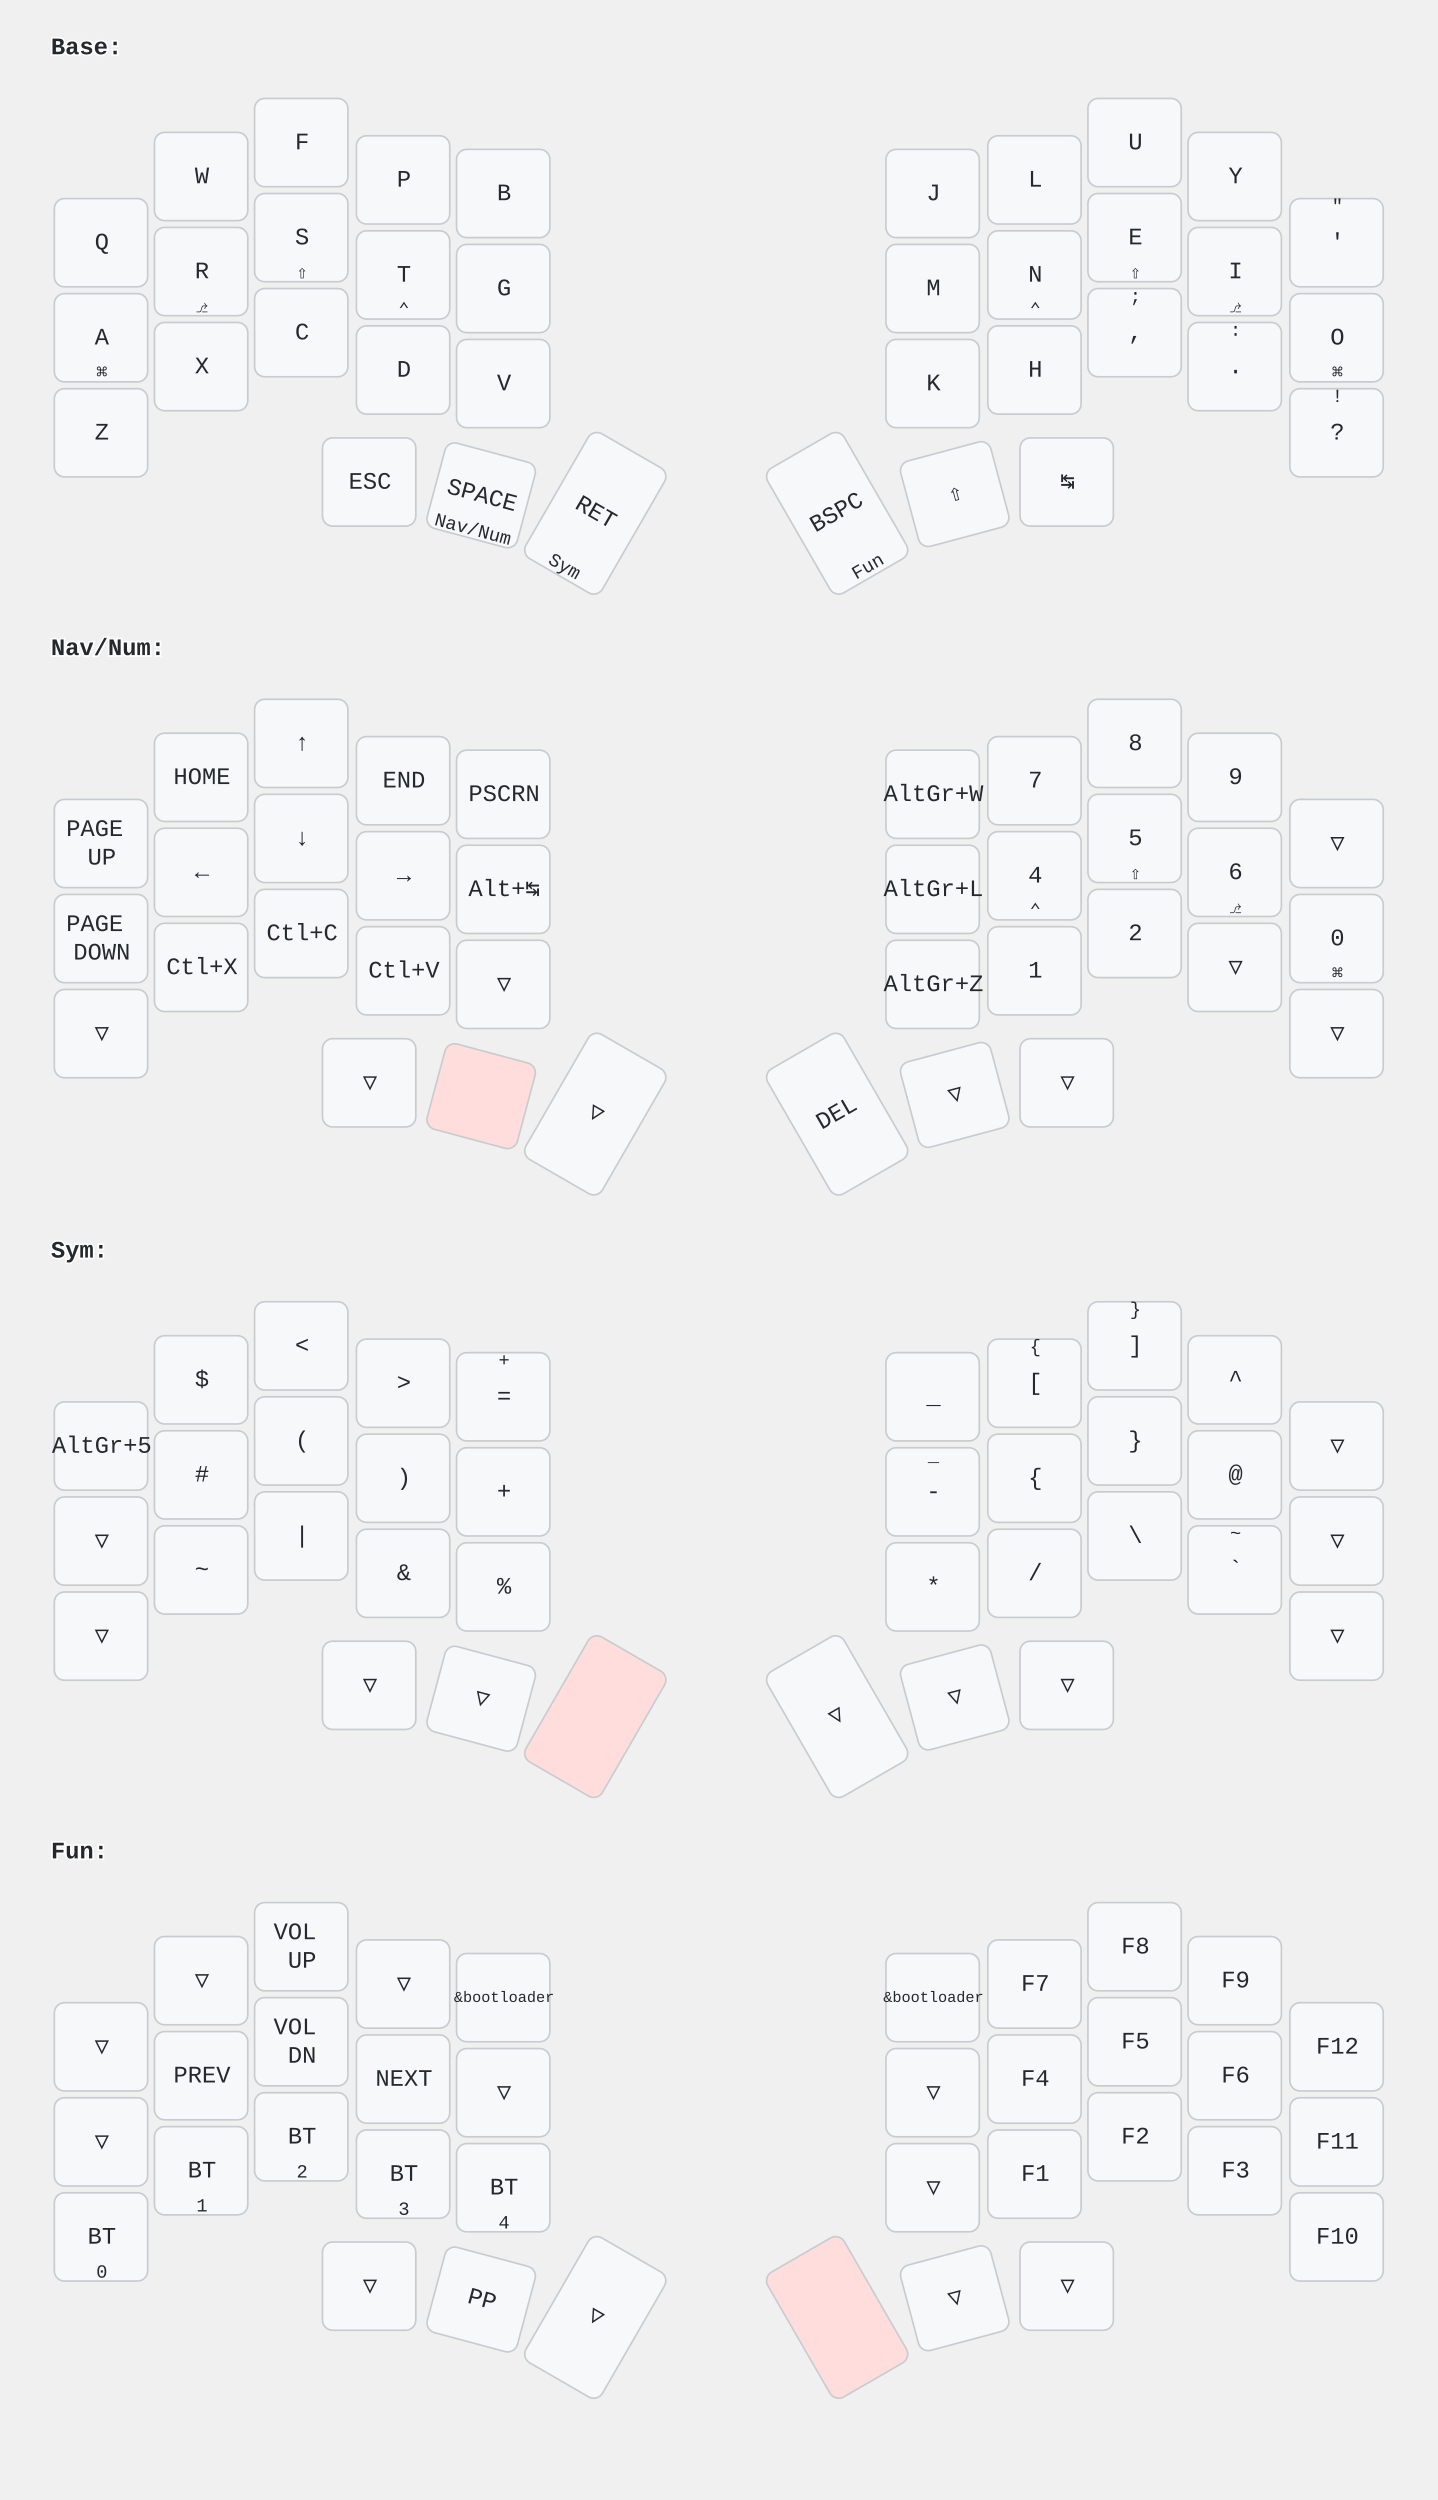
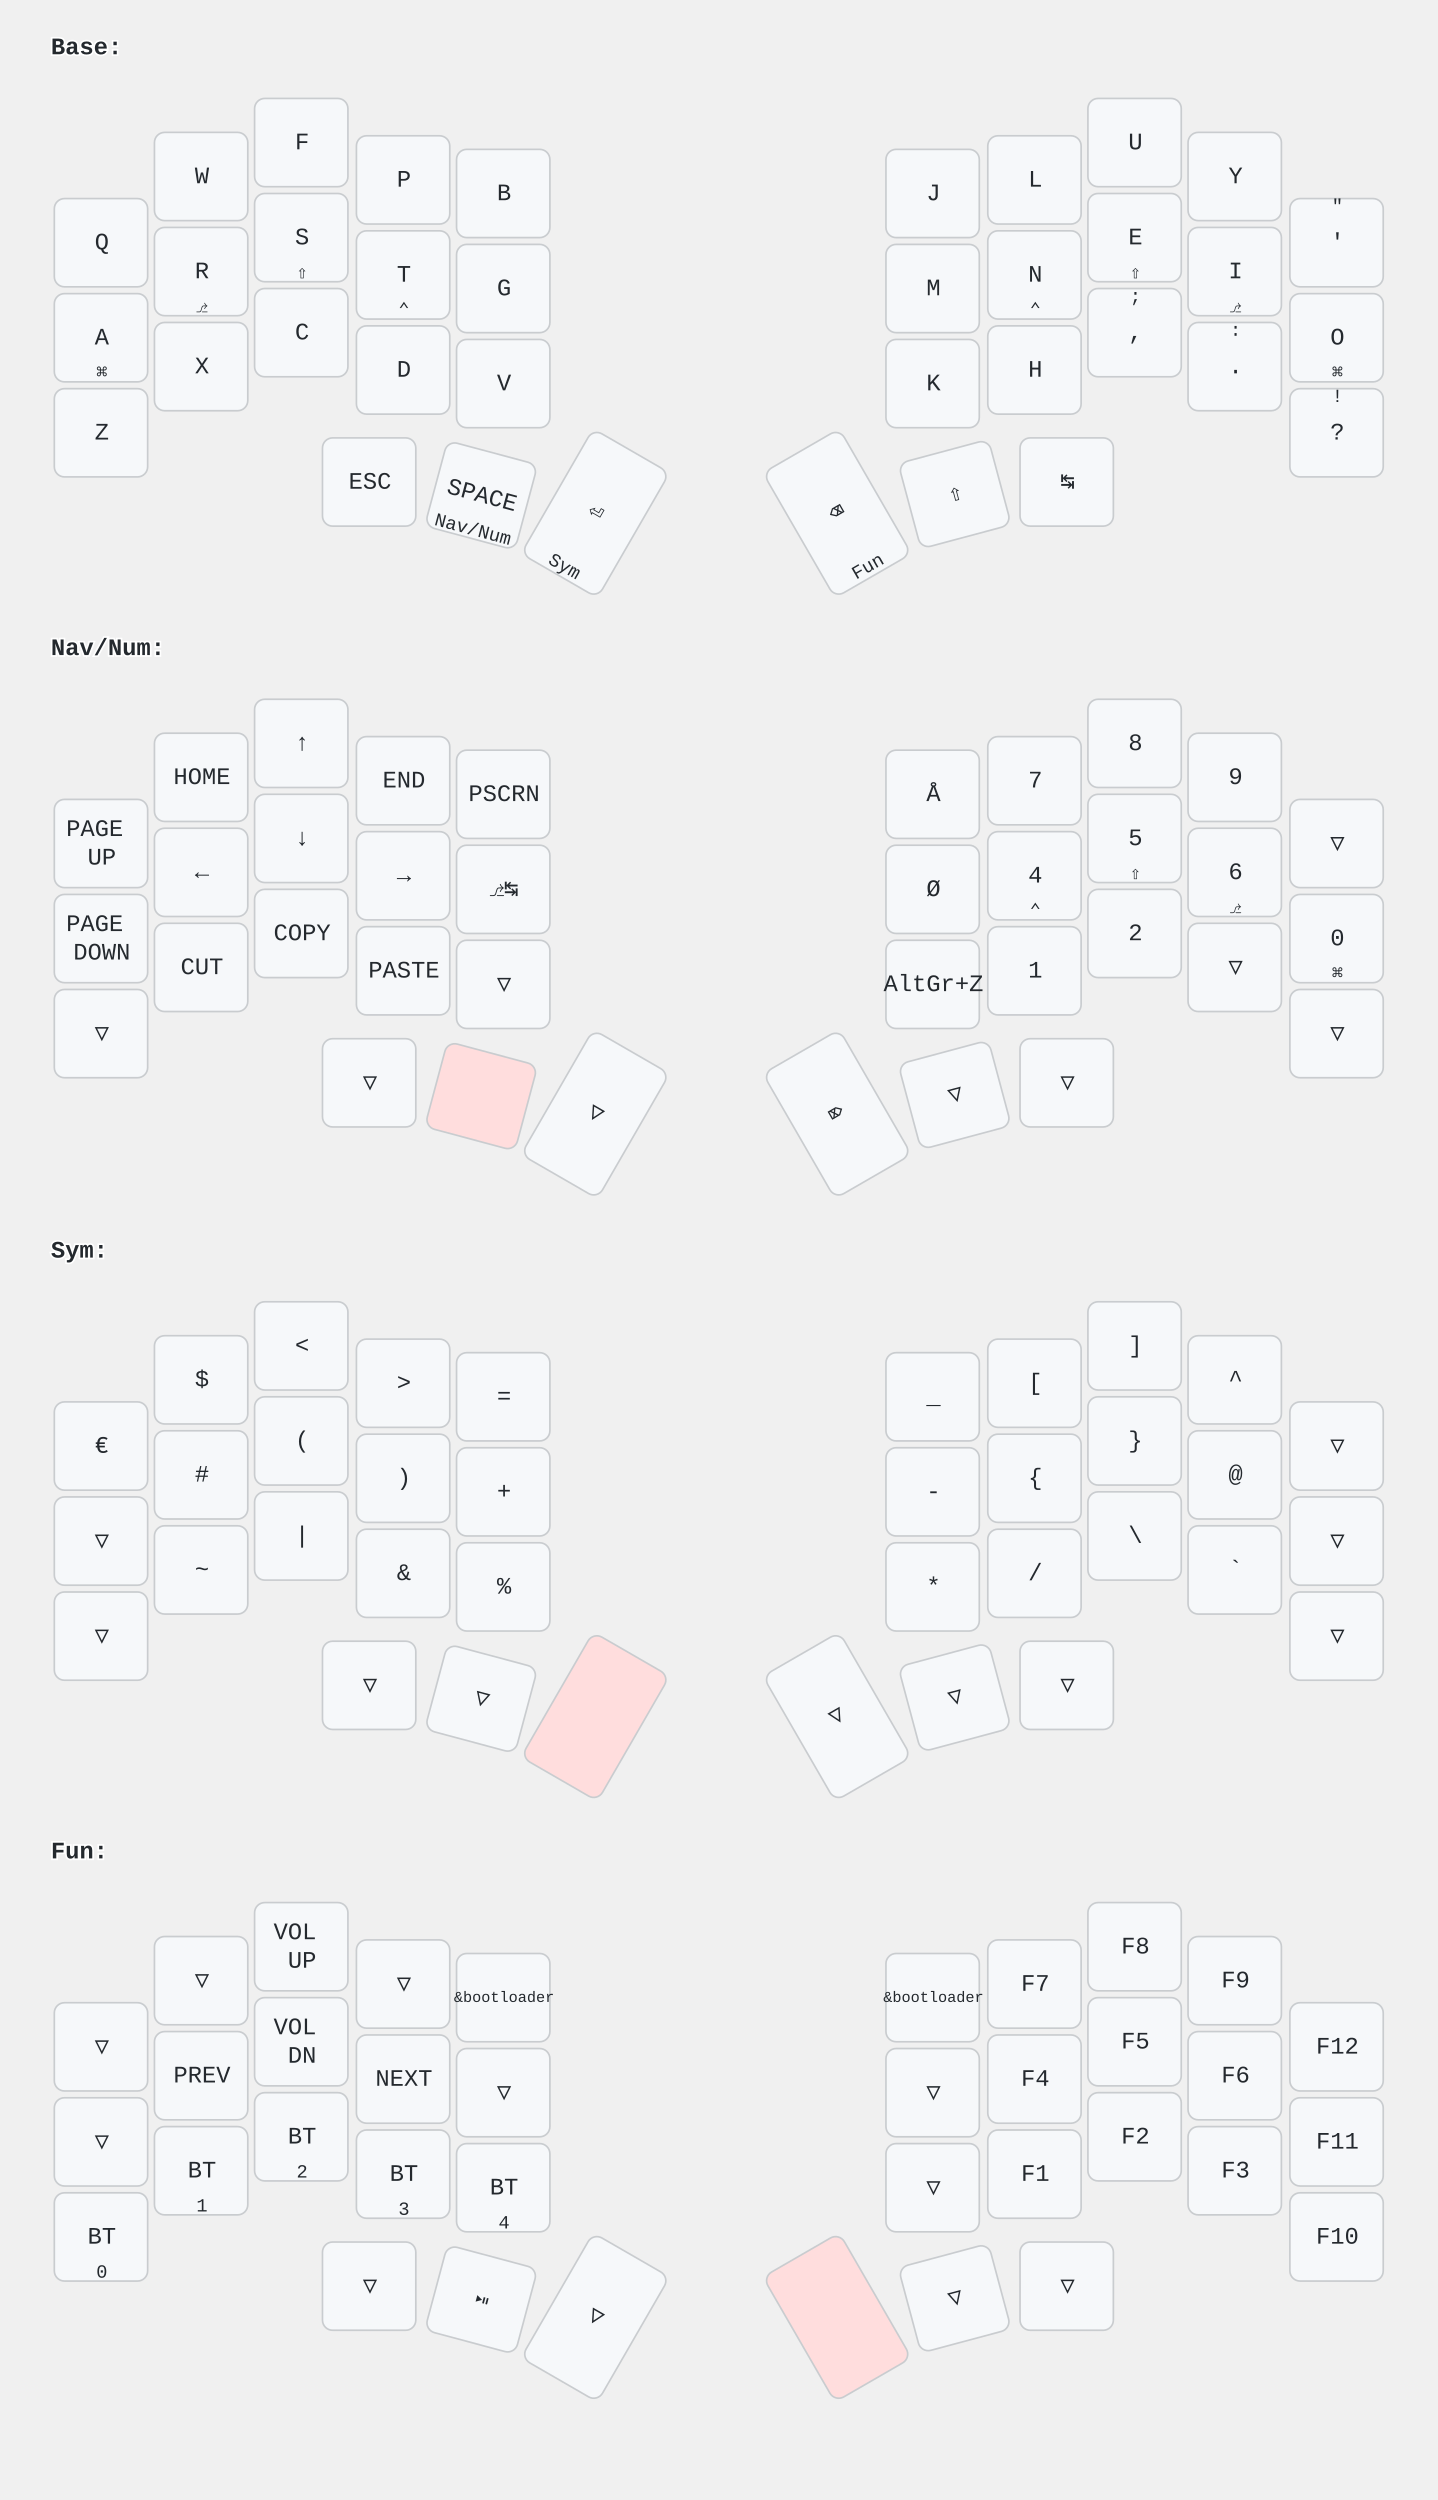
<svg xmlns="http://www.w3.org/2000/svg" width="847" height="1473" viewBox="0 0 847 1473" class="keymap">
  <style>/* font and background color specifications */
svg {
    font-family: SFMono-Regular,Consolas,Liberation Mono,Menlo,monospace;
    font-size: 14px;
    font-kerning: normal;
    text-rendering: optimizeLegibility;
    fill: #24292e;
}

/* default key styling */
rect {
    fill: #f6f8fa;
    stroke: #c9cccf;
    stroke-width: 1;
}

/* color accent for combo boxes */
rect.combo {
    fill: #cdf;
}

/* color accent for held keys */
rect.held, rect.combo.held {
    fill: #fdd;
}

/* color accent for ghost (optional) keys */
rect.ghost, rect.combo.ghost {
    fill: #ddd;
}

text {
    text-anchor: middle;
    dominant-baseline: middle;
}

/* styling for layer labels */
text.label {
    font-weight: bold;
    text-anchor: start;
    stroke: white;
    stroke-width: 2;
    paint-order: stroke;
}

/* styling for combo tap, and key hold/shifted label text */
text.combo, text.hold, text.shifted {
    font-size: 11px;
}

text.hold {
    text-anchor: middle;
    dominant-baseline: auto;
}

text.shifted {
    text-anchor: middle;
    dominant-baseline: hanging;
}

/* styling for hold/shifted label text in combo box */
text.combo.hold, text.combo.shifted {
    font-size: 8px;
}

/* styling for combo dendrons */
path {
    stroke-width: 1;
    stroke: gray;
    fill: none;
}
</style>
  <g transform="translate(30, 0)" class="layer-Base">
    <text x="0" y="28" class="label" id="Base">Base:</text>
    <g transform="translate(0, 56)">
      <g transform="translate(30, 87)" class="key keypos-0">
        <rect rx="6" ry="6" x="-28" y="-26" width="55" height="52" class="key" />
        <text x="0" y="0" class="key tap">Q</text>
      </g>
      <g transform="translate(89, 48)" class="key keypos-1">
        <rect rx="6" ry="6" x="-28" y="-26" width="55" height="52" class="key" />
        <text x="0" y="0" class="key tap">W</text>
      </g>
      <g transform="translate(148, 28)" class="key keypos-2">
        <rect rx="6" ry="6" x="-28" y="-26" width="55" height="52" class="key" />
        <text x="0" y="0" class="key tap">F</text>
      </g>
      <g transform="translate(208, 50)" class="key keypos-3">
        <rect rx="6" ry="6" x="-28" y="-26" width="55" height="52" class="key" />
        <text x="0" y="0" class="key tap">P</text>
      </g>
      <g transform="translate(267, 58)" class="key keypos-4">
        <rect rx="6" ry="6" x="-28" y="-26" width="55" height="52" class="key" />
        <text x="0" y="0" class="key tap">B</text>
      </g>
      <g transform="translate(520, 58)" class="key keypos-5">
        <rect rx="6" ry="6" x="-28" y="-26" width="55" height="52" class="key" />
        <text x="0" y="0" class="key tap">J</text>
      </g>
      <g transform="translate(580, 50)" class="key keypos-6">
        <rect rx="6" ry="6" x="-28" y="-26" width="55" height="52" class="key" />
        <text x="0" y="0" class="key tap">L</text>
      </g>
      <g transform="translate(639, 28)" class="key keypos-7">
        <rect rx="6" ry="6" x="-28" y="-26" width="55" height="52" class="key" />
        <text x="0" y="0" class="key tap">U</text>
      </g>
      <g transform="translate(698, 48)" class="key keypos-8">
        <rect rx="6" ry="6" x="-28" y="-26" width="55" height="52" class="key" />
        <text x="0" y="0" class="key tap">Y</text>
      </g>
      <g transform="translate(758, 87)" class="key keypos-9">
        <rect rx="6" ry="6" x="-28" y="-26" width="55" height="52" class="key" />
        <text x="0" y="0" class="key tap">'</text>
        <text x="0" y="-24" class="key shifted">"</text>
      </g>
      <g transform="translate(30, 143)" class="key keypos-10">
        <rect rx="6" ry="6" x="-28" y="-26" width="55" height="52" class="key" />
        <text x="0" y="0" class="key tap">A</text>
        <text x="0" y="24" class="key hold">⌘</text>
      </g>
      <g transform="translate(89, 104)" class="key keypos-11">
        <rect rx="6" ry="6" x="-28" y="-26" width="55" height="52" class="key" />
        <text x="0" y="0" class="key tap">R</text>
        <text x="0" y="24" class="key hold">⎇</text>
      </g>
      <g transform="translate(148, 84)" class="key keypos-12">
        <rect rx="6" ry="6" x="-28" y="-26" width="55" height="52" class="key" />
        <text x="0" y="0" class="key tap">S</text>
        <text x="0" y="24" class="key hold">⇧</text>
      </g>
      <g transform="translate(208, 106)" class="key keypos-13">
        <rect rx="6" ry="6" x="-28" y="-26" width="55" height="52" class="key" />
        <text x="0" y="0" class="key tap">T</text>
        <text x="0" y="24" class="key hold">⌃</text>
      </g>
      <g transform="translate(267, 114)" class="key keypos-14">
        <rect rx="6" ry="6" x="-28" y="-26" width="55" height="52" class="key" />
        <text x="0" y="0" class="key tap">G</text>
      </g>
      <g transform="translate(520, 114)" class="key keypos-15">
        <rect rx="6" ry="6" x="-28" y="-26" width="55" height="52" class="key" />
        <text x="0" y="0" class="key tap">M</text>
      </g>
      <g transform="translate(580, 106)" class="key keypos-16">
        <rect rx="6" ry="6" x="-28" y="-26" width="55" height="52" class="key" />
        <text x="0" y="0" class="key tap">N</text>
        <text x="0" y="24" class="key hold">⌃</text>
      </g>
      <g transform="translate(639, 84)" class="key keypos-17">
        <rect rx="6" ry="6" x="-28" y="-26" width="55" height="52" class="key" />
        <text x="0" y="0" class="key tap">E</text>
        <text x="0" y="24" class="key hold">⇧</text>
      </g>
      <g transform="translate(698, 104)" class="key keypos-18">
        <rect rx="6" ry="6" x="-28" y="-26" width="55" height="52" class="key" />
        <text x="0" y="0" class="key tap">I</text>
        <text x="0" y="24" class="key hold">⎇</text>
      </g>
      <g transform="translate(758, 143)" class="key keypos-19">
        <rect rx="6" ry="6" x="-28" y="-26" width="55" height="52" class="key" />
        <text x="0" y="0" class="key tap">O</text>
        <text x="0" y="24" class="key hold">⌘</text>
      </g>
      <g transform="translate(30, 199)" class="key keypos-20">
        <rect rx="6" ry="6" x="-28" y="-26" width="55" height="52" class="key" />
        <text x="0" y="0" class="key tap">Z</text>
      </g>
      <g transform="translate(89, 160)" class="key keypos-21">
        <rect rx="6" ry="6" x="-28" y="-26" width="55" height="52" class="key" />
        <text x="0" y="0" class="key tap">X</text>
      </g>
      <g transform="translate(148, 140)" class="key keypos-22">
        <rect rx="6" ry="6" x="-28" y="-26" width="55" height="52" class="key" />
        <text x="0" y="0" class="key tap">C</text>
      </g>
      <g transform="translate(208, 162)" class="key keypos-23">
        <rect rx="6" ry="6" x="-28" y="-26" width="55" height="52" class="key" />
        <text x="0" y="0" class="key tap">D</text>
      </g>
      <g transform="translate(267, 170)" class="key keypos-24">
        <rect rx="6" ry="6" x="-28" y="-26" width="55" height="52" class="key" />
        <text x="0" y="0" class="key tap">V</text>
      </g>
      <g transform="translate(520, 170)" class="key keypos-25">
        <rect rx="6" ry="6" x="-28" y="-26" width="55" height="52" class="key" />
        <text x="0" y="0" class="key tap">K</text>
      </g>
      <g transform="translate(580, 162)" class="key keypos-26">
        <rect rx="6" ry="6" x="-28" y="-26" width="55" height="52" class="key" />
        <text x="0" y="0" class="key tap">H</text>
      </g>
      <g transform="translate(639, 140)" class="key keypos-27">
        <rect rx="6" ry="6" x="-28" y="-26" width="55" height="52" class="key" />
        <text x="0" y="0" class="key tap">,</text>
        <text x="0" y="-24" class="key shifted">;</text>
      </g>
      <g transform="translate(698, 160)" class="key keypos-28">
        <rect rx="6" ry="6" x="-28" y="-26" width="55" height="52" class="key" />
        <text x="0" y="0" class="key tap">.</text>
        <text x="0" y="-24" class="key shifted">:</text>
      </g>
      <g transform="translate(758, 199)" class="key keypos-29">
        <rect rx="6" ry="6" x="-28" y="-26" width="55" height="52" class="key" />
        <text x="0" y="0" class="key tap">?</text>
        <text x="0" y="-24" class="key shifted">!</text>
      </g>
      <g transform="translate(188, 228)" class="key keypos-30">
        <rect rx="6" ry="6" x="-28" y="-26" width="55" height="52" class="key" />
        <text x="0" y="0" class="key tap">ESC</text>
      </g>
      <g transform="translate(254, 236) rotate(15.0)" class="key keypos-31">
        <rect rx="6" ry="6" x="-28" y="-26" width="55" height="52" class="key" />
        <text x="0" y="0" class="key tap">SPACE</text>
        <a href="#NavNum">
          <text x="0" y="24" class="key hold layer-activator">Nav/Num</text>
        </a>
      </g>
      <g transform="translate(321, 246) rotate(30.0)" class="key keypos-32">
        <rect rx="6" ry="6" x="-26" y="-42" width="52" height="85" class="key" />
-         <text x="0" y="0" class="key tap">RET</text>
+         <text x="0" y="0" class="key tap">⏎</text>
        <a href="#Sym">
          <text x="0" y="40" class="key hold layer-activator">Sym</text>
        </a>
      </g>
      <g transform="translate(463, 246) rotate(-30.0)" class="key keypos-33">
        <rect rx="6" ry="6" x="-26" y="-42" width="52" height="85" class="key" />
-         <text x="0" y="0" class="key tap">BSPC</text>
+         <text x="0" y="0" class="key tap">⌫</text>
        <a href="#Fun">
          <text x="0" y="40" class="key hold layer-activator">Fun</text>
        </a>
      </g>
      <g transform="translate(533, 235) rotate(-15.0)" class="key keypos-34">
        <rect rx="6" ry="6" x="-28" y="-26" width="55" height="52" class="key" />
        <text x="0" y="0" class="key tap">⇧</text>
      </g>
      <g transform="translate(599, 228)" class="key keypos-35">
        <rect rx="6" ry="6" x="-28" y="-26" width="55" height="52" class="key" />
        <text x="0" y="0" class="key tap">↹</text>
      </g>
    </g>
  </g>
  <g transform="translate(30, 354)" class="layer-Nav/Num">
    <text x="0" y="28" class="label" id="NavNum">Nav/Num:</text>
    <g transform="translate(0, 56)">
      <g transform="translate(30, 87)" class="key keypos-0">
        <rect rx="6" ry="6" x="-28" y="-26" width="55" height="52" class="key" />
        <text x="0" y="0" class="key tap">
          <tspan x="0" dy="-0.6em">PAGE</tspan>
          <tspan x="0" dy="1.2em">UP</tspan>
        </text>
      </g>
      <g transform="translate(89, 48)" class="key keypos-1">
        <rect rx="6" ry="6" x="-28" y="-26" width="55" height="52" class="key" />
        <text x="0" y="0" class="key tap">HOME</text>
      </g>
      <g transform="translate(148, 28)" class="key keypos-2">
        <rect rx="6" ry="6" x="-28" y="-26" width="55" height="52" class="key" />
        <text x="0" y="0" class="key tap">↑</text>
      </g>
      <g transform="translate(208, 50)" class="key keypos-3">
        <rect rx="6" ry="6" x="-28" y="-26" width="55" height="52" class="key" />
        <text x="0" y="0" class="key tap">END</text>
      </g>
      <g transform="translate(267, 58)" class="key keypos-4">
        <rect rx="6" ry="6" x="-28" y="-26" width="55" height="52" class="key" />
        <text x="0" y="0" class="key tap">PSCRN</text>
      </g>
      <g transform="translate(520, 58)" class="key keypos-5">
        <rect rx="6" ry="6" x="-28" y="-26" width="55" height="52" class="key" />
-         <text x="0" y="0" class="key tap">AltGr+W</text>
+         <text x="0" y="0" class="key tap">Å</text>
      </g>
      <g transform="translate(580, 50)" class="key keypos-6">
        <rect rx="6" ry="6" x="-28" y="-26" width="55" height="52" class="key" />
        <text x="0" y="0" class="key tap">7</text>
      </g>
      <g transform="translate(639, 28)" class="key keypos-7">
        <rect rx="6" ry="6" x="-28" y="-26" width="55" height="52" class="key" />
        <text x="0" y="0" class="key tap">8</text>
      </g>
      <g transform="translate(698, 48)" class="key keypos-8">
        <rect rx="6" ry="6" x="-28" y="-26" width="55" height="52" class="key" />
        <text x="0" y="0" class="key tap">9</text>
      </g>
      <g transform="translate(758, 87)" class="key trans keypos-9">
        <rect rx="6" ry="6" x="-28" y="-26" width="55" height="52" class="key trans" />
        <text x="0" y="0" class="key trans tap">▽</text>
      </g>
      <g transform="translate(30, 143)" class="key keypos-10">
        <rect rx="6" ry="6" x="-28" y="-26" width="55" height="52" class="key" />
        <text x="0" y="0" class="key tap">
          <tspan x="0" dy="-0.6em">PAGE</tspan>
          <tspan x="0" dy="1.2em">DOWN</tspan>
        </text>
      </g>
      <g transform="translate(89, 104)" class="key keypos-11">
        <rect rx="6" ry="6" x="-28" y="-26" width="55" height="52" class="key" />
        <text x="0" y="0" class="key tap">←</text>
      </g>
      <g transform="translate(148, 84)" class="key keypos-12">
        <rect rx="6" ry="6" x="-28" y="-26" width="55" height="52" class="key" />
        <text x="0" y="0" class="key tap">↓</text>
      </g>
      <g transform="translate(208, 106)" class="key keypos-13">
        <rect rx="6" ry="6" x="-28" y="-26" width="55" height="52" class="key" />
        <text x="0" y="0" class="key tap">→</text>
      </g>
      <g transform="translate(267, 114)" class="key keypos-14">
        <rect rx="6" ry="6" x="-28" y="-26" width="55" height="52" class="key" />
-         <text x="0" y="0" class="key tap">Alt+↹</text>
+         <text x="0" y="0" class="key tap">⎇↹</text>
      </g>
      <g transform="translate(520, 114)" class="key keypos-15">
        <rect rx="6" ry="6" x="-28" y="-26" width="55" height="52" class="key" />
-         <text x="0" y="0" class="key tap">AltGr+L</text>
+         <text x="0" y="0" class="key tap">Ø</text>
      </g>
      <g transform="translate(580, 106)" class="key keypos-16">
        <rect rx="6" ry="6" x="-28" y="-26" width="55" height="52" class="key" />
        <text x="0" y="0" class="key tap">4</text>
        <text x="0" y="24" class="key hold">⌃</text>
      </g>
      <g transform="translate(639, 84)" class="key keypos-17">
        <rect rx="6" ry="6" x="-28" y="-26" width="55" height="52" class="key" />
        <text x="0" y="0" class="key tap">5</text>
        <text x="0" y="24" class="key hold">⇧</text>
      </g>
      <g transform="translate(698, 104)" class="key keypos-18">
        <rect rx="6" ry="6" x="-28" y="-26" width="55" height="52" class="key" />
        <text x="0" y="0" class="key tap">6</text>
        <text x="0" y="24" class="key hold">⎇</text>
      </g>
      <g transform="translate(758, 143)" class="key keypos-19">
        <rect rx="6" ry="6" x="-28" y="-26" width="55" height="52" class="key" />
        <text x="0" y="0" class="key tap">0</text>
        <text x="0" y="24" class="key hold">⌘</text>
      </g>
      <g transform="translate(30, 199)" class="key trans keypos-20">
        <rect rx="6" ry="6" x="-28" y="-26" width="55" height="52" class="key trans" />
        <text x="0" y="0" class="key trans tap">▽</text>
      </g>
      <g transform="translate(89, 160)" class="key keypos-21">
        <rect rx="6" ry="6" x="-28" y="-26" width="55" height="52" class="key" />
-         <text x="0" y="0" class="key tap">Ctl+X</text>
+         <text x="0" y="0" class="key tap">CUT</text>
      </g>
      <g transform="translate(148, 140)" class="key keypos-22">
        <rect rx="6" ry="6" x="-28" y="-26" width="55" height="52" class="key" />
-         <text x="0" y="0" class="key tap">Ctl+C</text>
+         <text x="0" y="0" class="key tap">COPY</text>
      </g>
      <g transform="translate(208, 162)" class="key keypos-23">
        <rect rx="6" ry="6" x="-28" y="-26" width="55" height="52" class="key" />
-         <text x="0" y="0" class="key tap">Ctl+V</text>
+         <text x="0" y="0" class="key tap">PASTE</text>
      </g>
      <g transform="translate(267, 170)" class="key trans keypos-24">
        <rect rx="6" ry="6" x="-28" y="-26" width="55" height="52" class="key trans" />
        <text x="0" y="0" class="key trans tap">▽</text>
      </g>
      <g transform="translate(520, 170)" class="key keypos-25">
        <rect rx="6" ry="6" x="-28" y="-26" width="55" height="52" class="key" />
        <text x="0" y="0" class="key tap">AltGr+Z</text>
      </g>
      <g transform="translate(580, 162)" class="key keypos-26">
        <rect rx="6" ry="6" x="-28" y="-26" width="55" height="52" class="key" />
        <text x="0" y="0" class="key tap">1</text>
      </g>
      <g transform="translate(639, 140)" class="key keypos-27">
        <rect rx="6" ry="6" x="-28" y="-26" width="55" height="52" class="key" />
        <text x="0" y="0" class="key tap">2</text>
      </g>
      <g transform="translate(698, 160)" class="key trans keypos-28">
        <rect rx="6" ry="6" x="-28" y="-26" width="55" height="52" class="key trans" />
        <text x="0" y="0" class="key trans tap">▽</text>
      </g>
      <g transform="translate(758, 199)" class="key trans keypos-29">
        <rect rx="6" ry="6" x="-28" y="-26" width="55" height="52" class="key trans" />
        <text x="0" y="0" class="key trans tap">▽</text>
      </g>
      <g transform="translate(188, 228)" class="key trans keypos-30">
        <rect rx="6" ry="6" x="-28" y="-26" width="55" height="52" class="key trans" />
        <text x="0" y="0" class="key trans tap">▽</text>
      </g>
      <g transform="translate(254, 236) rotate(15.0)" class="key held keypos-31">
        <rect rx="6" ry="6" x="-28" y="-26" width="55" height="52" class="key held" />
      </g>
      <g transform="translate(321, 246) rotate(30.0)" class="key trans keypos-32">
        <rect rx="6" ry="6" x="-26" y="-42" width="52" height="85" class="key trans" />
        <text x="0" y="0" class="key trans tap">▽</text>
      </g>
      <g transform="translate(463, 246) rotate(-30.0)" class="key keypos-33">
        <rect rx="6" ry="6" x="-26" y="-42" width="52" height="85" class="key" />
-         <text x="0" y="0" class="key tap">DEL</text>
+         <text x="0" y="0" class="key tap">⌦</text>
      </g>
      <g transform="translate(533, 235) rotate(-15.0)" class="key trans keypos-34">
        <rect rx="6" ry="6" x="-28" y="-26" width="55" height="52" class="key trans" />
        <text x="0" y="0" class="key trans tap">▽</text>
      </g>
      <g transform="translate(599, 228)" class="key trans keypos-35">
        <rect rx="6" ry="6" x="-28" y="-26" width="55" height="52" class="key trans" />
        <text x="0" y="0" class="key trans tap">▽</text>
      </g>
    </g>
  </g>
  <g transform="translate(30, 709)" class="layer-Sym">
    <text x="0" y="28" class="label" id="Sym">Sym:</text>
    <g transform="translate(0, 56)">
      <g transform="translate(30, 87)" class="key keypos-0">
        <rect rx="6" ry="6" x="-28" y="-26" width="55" height="52" class="key" />
-         <text x="0" y="0" class="key tap">AltGr+5</text>
+         <text x="0" y="0" class="key tap">€</text>
      </g>
      <g transform="translate(89, 48)" class="key keypos-1">
        <rect rx="6" ry="6" x="-28" y="-26" width="55" height="52" class="key" />
        <text x="0" y="0" class="key tap">$</text>
      </g>
      <g transform="translate(148, 28)" class="key keypos-2">
        <rect rx="6" ry="6" x="-28" y="-26" width="55" height="52" class="key" />
        <text x="0" y="0" class="key tap">&lt;</text>
      </g>
      <g transform="translate(208, 50)" class="key keypos-3">
        <rect rx="6" ry="6" x="-28" y="-26" width="55" height="52" class="key" />
        <text x="0" y="0" class="key tap">&gt;</text>
      </g>
      <g transform="translate(267, 58)" class="key keypos-4">
        <rect rx="6" ry="6" x="-28" y="-26" width="55" height="52" class="key" />
        <text x="0" y="0" class="key tap">=</text>
-         <text x="0" y="-24" class="key shifted">+</text>
      </g>
      <g transform="translate(520, 58)" class="key keypos-5">
        <rect rx="6" ry="6" x="-28" y="-26" width="55" height="52" class="key" />
        <text x="0" y="0" class="key tap">_</text>
      </g>
      <g transform="translate(580, 50)" class="key keypos-6">
        <rect rx="6" ry="6" x="-28" y="-26" width="55" height="52" class="key" />
        <text x="0" y="0" class="key tap">[</text>
-         <text x="0" y="-24" class="key shifted">{</text>
      </g>
      <g transform="translate(639, 28)" class="key keypos-7">
        <rect rx="6" ry="6" x="-28" y="-26" width="55" height="52" class="key" />
        <text x="0" y="0" class="key tap">]</text>
-         <text x="0" y="-24" class="key shifted">}</text>
      </g>
      <g transform="translate(698, 48)" class="key keypos-8">
        <rect rx="6" ry="6" x="-28" y="-26" width="55" height="52" class="key" />
        <text x="0" y="0" class="key tap">^</text>
      </g>
      <g transform="translate(758, 87)" class="key trans keypos-9">
        <rect rx="6" ry="6" x="-28" y="-26" width="55" height="52" class="key trans" />
        <text x="0" y="0" class="key trans tap">▽</text>
      </g>
      <g transform="translate(30, 143)" class="key trans keypos-10">
        <rect rx="6" ry="6" x="-28" y="-26" width="55" height="52" class="key trans" />
        <text x="0" y="0" class="key trans tap">▽</text>
      </g>
      <g transform="translate(89, 104)" class="key keypos-11">
        <rect rx="6" ry="6" x="-28" y="-26" width="55" height="52" class="key" />
        <text x="0" y="0" class="key tap">#</text>
      </g>
      <g transform="translate(148, 84)" class="key keypos-12">
        <rect rx="6" ry="6" x="-28" y="-26" width="55" height="52" class="key" />
        <text x="0" y="0" class="key tap">(</text>
      </g>
      <g transform="translate(208, 106)" class="key keypos-13">
        <rect rx="6" ry="6" x="-28" y="-26" width="55" height="52" class="key" />
        <text x="0" y="0" class="key tap">)</text>
      </g>
      <g transform="translate(267, 114)" class="key keypos-14">
        <rect rx="6" ry="6" x="-28" y="-26" width="55" height="52" class="key" />
        <text x="0" y="0" class="key tap">+</text>
      </g>
      <g transform="translate(520, 114)" class="key keypos-15">
        <rect rx="6" ry="6" x="-28" y="-26" width="55" height="52" class="key" />
        <text x="0" y="0" class="key tap">-</text>
-         <text x="0" y="-24" class="key shifted">_</text>
      </g>
      <g transform="translate(580, 106)" class="key keypos-16">
        <rect rx="6" ry="6" x="-28" y="-26" width="55" height="52" class="key" />
        <text x="0" y="0" class="key tap">{</text>
      </g>
      <g transform="translate(639, 84)" class="key keypos-17">
        <rect rx="6" ry="6" x="-28" y="-26" width="55" height="52" class="key" />
        <text x="0" y="0" class="key tap">}</text>
      </g>
      <g transform="translate(698, 104)" class="key keypos-18">
        <rect rx="6" ry="6" x="-28" y="-26" width="55" height="52" class="key" />
        <text x="0" y="0" class="key tap">@</text>
      </g>
      <g transform="translate(758, 143)" class="key trans keypos-19">
        <rect rx="6" ry="6" x="-28" y="-26" width="55" height="52" class="key trans" />
        <text x="0" y="0" class="key trans tap">▽</text>
      </g>
      <g transform="translate(30, 199)" class="key trans keypos-20">
        <rect rx="6" ry="6" x="-28" y="-26" width="55" height="52" class="key trans" />
        <text x="0" y="0" class="key trans tap">▽</text>
      </g>
      <g transform="translate(89, 160)" class="key keypos-21">
        <rect rx="6" ry="6" x="-28" y="-26" width="55" height="52" class="key" />
        <text x="0" y="0" class="key tap">~</text>
      </g>
      <g transform="translate(148, 140)" class="key keypos-22">
        <rect rx="6" ry="6" x="-28" y="-26" width="55" height="52" class="key" />
        <text x="0" y="0" class="key tap">|</text>
      </g>
      <g transform="translate(208, 162)" class="key keypos-23">
        <rect rx="6" ry="6" x="-28" y="-26" width="55" height="52" class="key" />
        <text x="0" y="0" class="key tap">&amp;</text>
      </g>
      <g transform="translate(267, 170)" class="key keypos-24">
        <rect rx="6" ry="6" x="-28" y="-26" width="55" height="52" class="key" />
        <text x="0" y="0" class="key tap">%</text>
      </g>
      <g transform="translate(520, 170)" class="key keypos-25">
        <rect rx="6" ry="6" x="-28" y="-26" width="55" height="52" class="key" />
        <text x="0" y="0" class="key tap">*</text>
      </g>
      <g transform="translate(580, 162)" class="key keypos-26">
        <rect rx="6" ry="6" x="-28" y="-26" width="55" height="52" class="key" />
        <text x="0" y="0" class="key tap">/</text>
      </g>
      <g transform="translate(639, 140)" class="key keypos-27">
        <rect rx="6" ry="6" x="-28" y="-26" width="55" height="52" class="key" />
        <text x="0" y="0" class="key tap">\</text>
      </g>
      <g transform="translate(698, 160)" class="key keypos-28">
        <rect rx="6" ry="6" x="-28" y="-26" width="55" height="52" class="key" />
        <text x="0" y="0" class="key tap">`</text>
-         <text x="0" y="-24" class="key shifted">~</text>
      </g>
      <g transform="translate(758, 199)" class="key trans keypos-29">
        <rect rx="6" ry="6" x="-28" y="-26" width="55" height="52" class="key trans" />
        <text x="0" y="0" class="key trans tap">▽</text>
      </g>
      <g transform="translate(188, 228)" class="key trans keypos-30">
        <rect rx="6" ry="6" x="-28" y="-26" width="55" height="52" class="key trans" />
        <text x="0" y="0" class="key trans tap">▽</text>
      </g>
      <g transform="translate(254, 236) rotate(15.0)" class="key trans keypos-31">
        <rect rx="6" ry="6" x="-28" y="-26" width="55" height="52" class="key trans" />
        <text x="0" y="0" class="key trans tap">▽</text>
      </g>
      <g transform="translate(321, 246) rotate(30.0)" class="key held keypos-32">
        <rect rx="6" ry="6" x="-26" y="-42" width="52" height="85" class="key held" />
      </g>
      <g transform="translate(463, 246) rotate(-30.0)" class="key trans keypos-33">
        <rect rx="6" ry="6" x="-26" y="-42" width="52" height="85" class="key trans" />
        <text x="0" y="0" class="key trans tap">▽</text>
      </g>
      <g transform="translate(533, 235) rotate(-15.0)" class="key trans keypos-34">
        <rect rx="6" ry="6" x="-28" y="-26" width="55" height="52" class="key trans" />
        <text x="0" y="0" class="key trans tap">▽</text>
      </g>
      <g transform="translate(599, 228)" class="key trans keypos-35">
        <rect rx="6" ry="6" x="-28" y="-26" width="55" height="52" class="key trans" />
        <text x="0" y="0" class="key trans tap">▽</text>
      </g>
    </g>
  </g>
  <g transform="translate(30, 1063)" class="layer-Fun">
    <text x="0" y="28" class="label" id="Fun">Fun:</text>
    <g transform="translate(0, 56)">
      <g transform="translate(30, 87)" class="key trans keypos-0">
        <rect rx="6" ry="6" x="-28" y="-26" width="55" height="52" class="key trans" />
        <text x="0" y="0" class="key trans tap">▽</text>
      </g>
      <g transform="translate(89, 48)" class="key trans keypos-1">
        <rect rx="6" ry="6" x="-28" y="-26" width="55" height="52" class="key trans" />
        <text x="0" y="0" class="key trans tap">▽</text>
      </g>
      <g transform="translate(148, 28)" class="key keypos-2">
        <rect rx="6" ry="6" x="-28" y="-26" width="55" height="52" class="key" />
        <text x="0" y="0" class="key tap">
          <tspan x="0" dy="-0.6em">VOL</tspan>
          <tspan x="0" dy="1.2em">UP</tspan>
        </text>
      </g>
      <g transform="translate(208, 50)" class="key trans keypos-3">
        <rect rx="6" ry="6" x="-28" y="-26" width="55" height="52" class="key trans" />
        <text x="0" y="0" class="key trans tap">▽</text>
      </g>
      <g transform="translate(267, 58)" class="key keypos-4">
        <rect rx="6" ry="6" x="-28" y="-26" width="55" height="52" class="key" />
        <text x="0" y="0" class="key tap">
          <tspan style="font-size: 64%">&amp;bootloader</tspan>
        </text>
      </g>
      <g transform="translate(520, 58)" class="key keypos-5">
        <rect rx="6" ry="6" x="-28" y="-26" width="55" height="52" class="key" />
        <text x="0" y="0" class="key tap">
          <tspan style="font-size: 64%">&amp;bootloader</tspan>
        </text>
      </g>
      <g transform="translate(580, 50)" class="key keypos-6">
        <rect rx="6" ry="6" x="-28" y="-26" width="55" height="52" class="key" />
        <text x="0" y="0" class="key tap">F7</text>
      </g>
      <g transform="translate(639, 28)" class="key keypos-7">
        <rect rx="6" ry="6" x="-28" y="-26" width="55" height="52" class="key" />
        <text x="0" y="0" class="key tap">F8</text>
      </g>
      <g transform="translate(698, 48)" class="key keypos-8">
        <rect rx="6" ry="6" x="-28" y="-26" width="55" height="52" class="key" />
        <text x="0" y="0" class="key tap">F9</text>
      </g>
      <g transform="translate(758, 87)" class="key keypos-9">
        <rect rx="6" ry="6" x="-28" y="-26" width="55" height="52" class="key" />
        <text x="0" y="0" class="key tap">F12</text>
      </g>
      <g transform="translate(30, 143)" class="key trans keypos-10">
        <rect rx="6" ry="6" x="-28" y="-26" width="55" height="52" class="key trans" />
        <text x="0" y="0" class="key trans tap">▽</text>
      </g>
      <g transform="translate(89, 104)" class="key keypos-11">
        <rect rx="6" ry="6" x="-28" y="-26" width="55" height="52" class="key" />
        <text x="0" y="0" class="key tap">PREV</text>
      </g>
      <g transform="translate(148, 84)" class="key keypos-12">
        <rect rx="6" ry="6" x="-28" y="-26" width="55" height="52" class="key" />
        <text x="0" y="0" class="key tap">
          <tspan x="0" dy="-0.6em">VOL</tspan>
          <tspan x="0" dy="1.2em">DN</tspan>
        </text>
      </g>
      <g transform="translate(208, 106)" class="key keypos-13">
        <rect rx="6" ry="6" x="-28" y="-26" width="55" height="52" class="key" />
        <text x="0" y="0" class="key tap">NEXT</text>
      </g>
      <g transform="translate(267, 114)" class="key trans keypos-14">
        <rect rx="6" ry="6" x="-28" y="-26" width="55" height="52" class="key trans" />
        <text x="0" y="0" class="key trans tap">▽</text>
      </g>
      <g transform="translate(520, 114)" class="key trans keypos-15">
        <rect rx="6" ry="6" x="-28" y="-26" width="55" height="52" class="key trans" />
        <text x="0" y="0" class="key trans tap">▽</text>
      </g>
      <g transform="translate(580, 106)" class="key keypos-16">
        <rect rx="6" ry="6" x="-28" y="-26" width="55" height="52" class="key" />
        <text x="0" y="0" class="key tap">F4</text>
      </g>
      <g transform="translate(639, 84)" class="key keypos-17">
        <rect rx="6" ry="6" x="-28" y="-26" width="55" height="52" class="key" />
        <text x="0" y="0" class="key tap">F5</text>
      </g>
      <g transform="translate(698, 104)" class="key keypos-18">
        <rect rx="6" ry="6" x="-28" y="-26" width="55" height="52" class="key" />
        <text x="0" y="0" class="key tap">F6</text>
      </g>
      <g transform="translate(758, 143)" class="key keypos-19">
        <rect rx="6" ry="6" x="-28" y="-26" width="55" height="52" class="key" />
        <text x="0" y="0" class="key tap">F11</text>
      </g>
      <g transform="translate(30, 199)" class="key keypos-20">
        <rect rx="6" ry="6" x="-28" y="-26" width="55" height="52" class="key" />
        <text x="0" y="0" class="key tap">BT</text>
        <text x="0" y="24" class="key hold">0</text>
      </g>
      <g transform="translate(89, 160)" class="key keypos-21">
        <rect rx="6" ry="6" x="-28" y="-26" width="55" height="52" class="key" />
        <text x="0" y="0" class="key tap">BT</text>
        <text x="0" y="24" class="key hold">1</text>
      </g>
      <g transform="translate(148, 140)" class="key keypos-22">
        <rect rx="6" ry="6" x="-28" y="-26" width="55" height="52" class="key" />
        <text x="0" y="0" class="key tap">BT</text>
        <text x="0" y="24" class="key hold">2</text>
      </g>
      <g transform="translate(208, 162)" class="key keypos-23">
        <rect rx="6" ry="6" x="-28" y="-26" width="55" height="52" class="key" />
        <text x="0" y="0" class="key tap">BT</text>
        <text x="0" y="24" class="key hold">3</text>
      </g>
      <g transform="translate(267, 170)" class="key keypos-24">
        <rect rx="6" ry="6" x="-28" y="-26" width="55" height="52" class="key" />
        <text x="0" y="0" class="key tap">BT</text>
        <text x="0" y="24" class="key hold">4</text>
      </g>
      <g transform="translate(520, 170)" class="key trans keypos-25">
        <rect rx="6" ry="6" x="-28" y="-26" width="55" height="52" class="key trans" />
        <text x="0" y="0" class="key trans tap">▽</text>
      </g>
      <g transform="translate(580, 162)" class="key keypos-26">
        <rect rx="6" ry="6" x="-28" y="-26" width="55" height="52" class="key" />
        <text x="0" y="0" class="key tap">F1</text>
      </g>
      <g transform="translate(639, 140)" class="key keypos-27">
        <rect rx="6" ry="6" x="-28" y="-26" width="55" height="52" class="key" />
        <text x="0" y="0" class="key tap">F2</text>
      </g>
      <g transform="translate(698, 160)" class="key keypos-28">
        <rect rx="6" ry="6" x="-28" y="-26" width="55" height="52" class="key" />
        <text x="0" y="0" class="key tap">F3</text>
      </g>
      <g transform="translate(758, 199)" class="key keypos-29">
        <rect rx="6" ry="6" x="-28" y="-26" width="55" height="52" class="key" />
        <text x="0" y="0" class="key tap">F10</text>
      </g>
      <g transform="translate(188, 228)" class="key trans keypos-30">
        <rect rx="6" ry="6" x="-28" y="-26" width="55" height="52" class="key trans" />
        <text x="0" y="0" class="key trans tap">▽</text>
      </g>
      <g transform="translate(254, 236) rotate(15.0)" class="key keypos-31">
        <rect rx="6" ry="6" x="-28" y="-26" width="55" height="52" class="key" />
-         <text x="0" y="0" class="key tap">PP</text>
+         <text x="0" y="0" class="key tap">⏯</text>
      </g>
      <g transform="translate(321, 246) rotate(30.0)" class="key trans keypos-32">
        <rect rx="6" ry="6" x="-26" y="-42" width="52" height="85" class="key trans" />
        <text x="0" y="0" class="key trans tap">▽</text>
      </g>
      <g transform="translate(463, 246) rotate(-30.0)" class="key held keypos-33">
        <rect rx="6" ry="6" x="-26" y="-42" width="52" height="85" class="key held" />
      </g>
      <g transform="translate(533, 235) rotate(-15.0)" class="key trans keypos-34">
        <rect rx="6" ry="6" x="-28" y="-26" width="55" height="52" class="key trans" />
        <text x="0" y="0" class="key trans tap">▽</text>
      </g>
      <g transform="translate(599, 228)" class="key trans keypos-35">
        <rect rx="6" ry="6" x="-28" y="-26" width="55" height="52" class="key trans" />
        <text x="0" y="0" class="key trans tap">▽</text>
      </g>
    </g>
  </g>
</svg>
